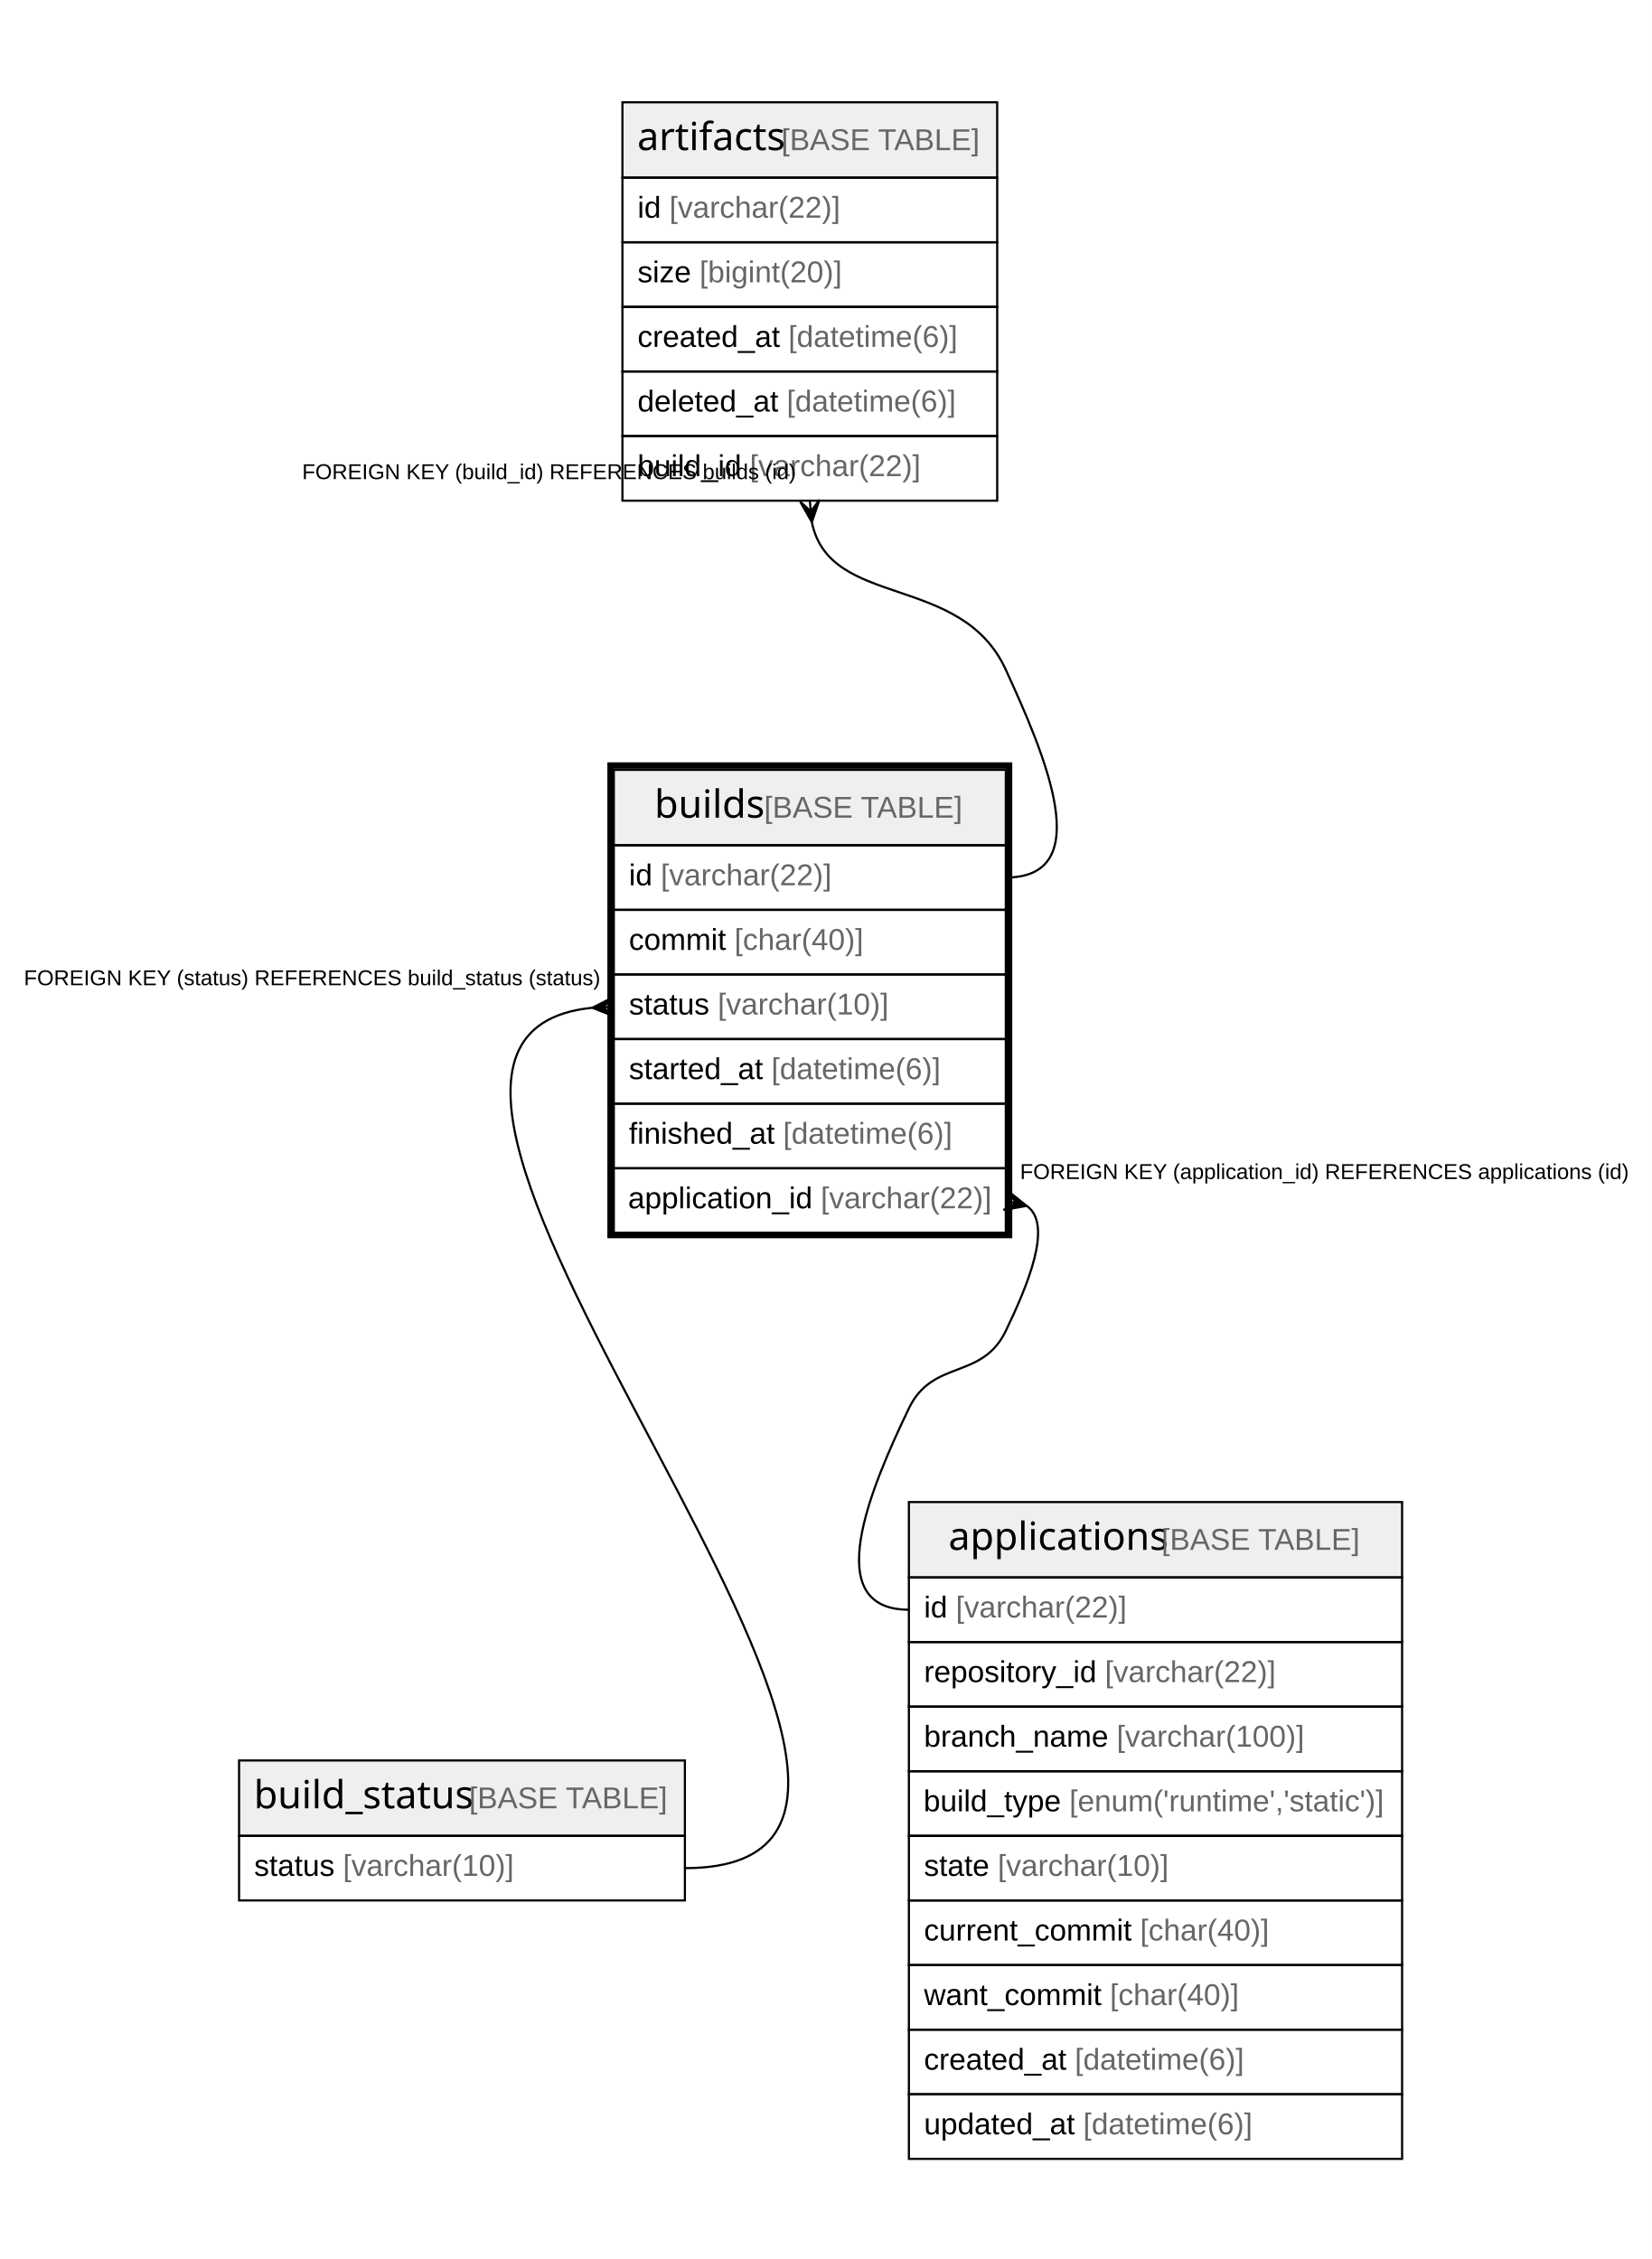
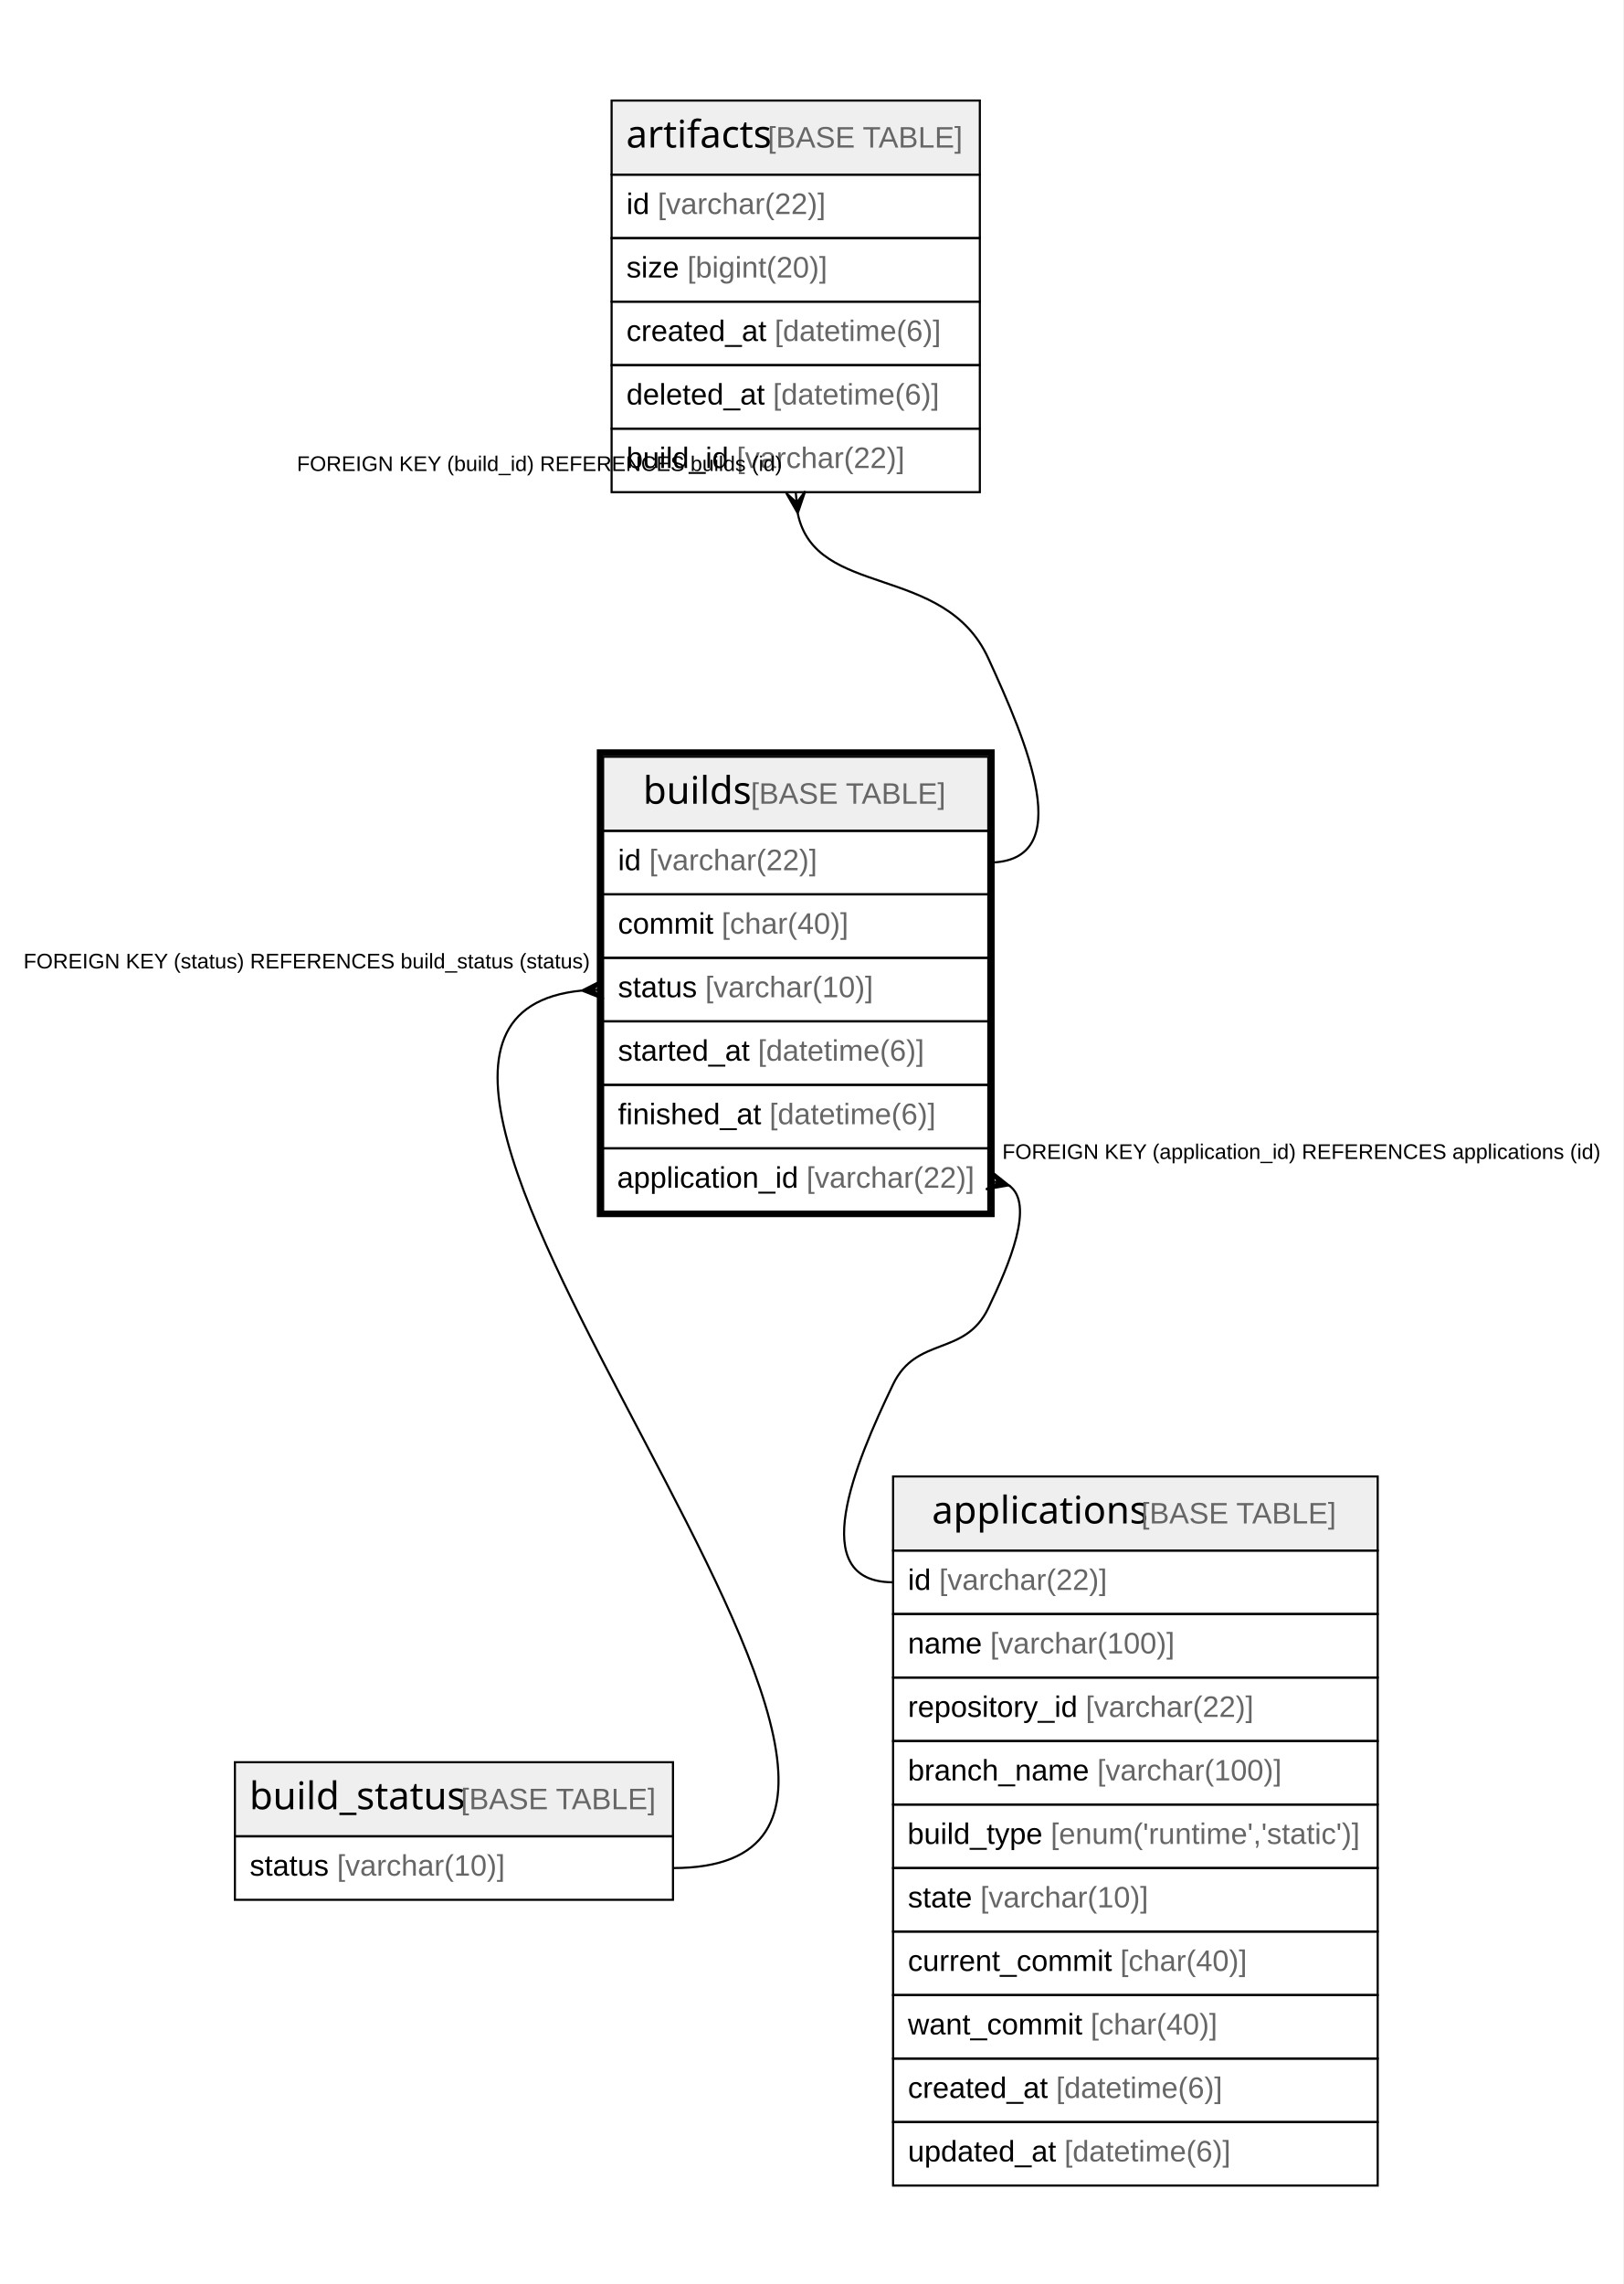
- <svg xmlns="http://www.w3.org/2000/svg" width="767pt" height="1049pt" viewBox="0.00 0.00 767.00 1049.00">
-   <g id="graph0" class="graph" transform="scale(1 1) rotate(0) translate(4 1045)">
-     <polygon fill="#ffffff" stroke="transparent" points="-4,4 -4,-1045 763,-1045 763,4 -4,4" />
+ <svg xmlns="http://www.w3.org/2000/svg" width="767pt" height="1079pt" viewBox="0.00 0.00 767.00 1079.00">
+   <g id="graph0" class="graph" transform="scale(1 1) rotate(0) translate(4 1075)">
+     <polygon fill="#ffffff" stroke="transparent" points="-4,4 -4,-1075 763,-1075 763,4 -4,4" />
    <g id="node1" class="node">
-       <polygon fill="#efefef" stroke="transparent" points="281,-652.5 281,-687.5 463,-687.5 463,-652.5 281,-652.5" />
-       <polygon fill="none" stroke="#000000" points="281,-652.5 281,-687.5 463,-687.5 463,-652.5 281,-652.5" />
-       <text text-anchor="start" x="299.87" y="-665.3" font-family="Arial Bold" font-size="18.00" fill="#000000">builds</text>
-       <text text-anchor="start" x="346.877" y="-665.3" font-family="Arial" font-size="14.00" fill="#000000"> </text>
-       <text text-anchor="start" x="350.767" y="-665.3" font-family="Arial" font-size="14.00" fill="#666666">[BASE TABLE]</text>
+       <polygon fill="#efefef" stroke="transparent" points="281,-682.5 281,-717.5 463,-717.5 463,-682.5 281,-682.5" />
+       <polygon fill="none" stroke="#000000" points="281,-682.5 281,-717.5 463,-717.5 463,-682.5 281,-682.5" />
+       <text text-anchor="start" x="299.87" y="-695.3" font-family="Arial Bold" font-size="18.00" fill="#000000">builds</text>
+       <text text-anchor="start" x="346.877" y="-695.3" font-family="Arial" font-size="14.00" fill="#000000"> </text>
+       <text text-anchor="start" x="350.767" y="-695.3" font-family="Arial" font-size="14.00" fill="#666666">[BASE TABLE]</text>
+       <polygon fill="none" stroke="#000000" points="281,-652.5 281,-682.5 463,-682.5 463,-652.5 281,-652.5" />
+       <text text-anchor="start" x="288" y="-663.9" font-family="Arial" font-size="14.00" fill="#000000">id </text>
+       <text text-anchor="start" x="302.78" y="-663.9" font-family="Arial" font-size="14.00" fill="#666666">[varchar(22)]</text>
      <polygon fill="none" stroke="#000000" points="281,-622.5 281,-652.5 463,-652.5 463,-622.5 281,-622.5" />
-       <text text-anchor="start" x="288" y="-633.9" font-family="Arial" font-size="14.00" fill="#000000">id </text>
-       <text text-anchor="start" x="302.78" y="-633.9" font-family="Arial" font-size="14.00" fill="#666666">[varchar(22)]</text>
+       <text text-anchor="start" x="288" y="-633.9" font-family="Arial" font-size="14.00" fill="#000000">commit </text>
+       <text text-anchor="start" x="336.992" y="-633.9" font-family="Arial" font-size="14.00" fill="#666666">[char(40)]</text>
      <polygon fill="none" stroke="#000000" points="281,-592.5 281,-622.5 463,-622.5 463,-592.5 281,-592.5" />
-       <text text-anchor="start" x="288" y="-603.9" font-family="Arial" font-size="14.00" fill="#000000">commit </text>
-       <text text-anchor="start" x="336.992" y="-603.9" font-family="Arial" font-size="14.00" fill="#666666">[char(40)]</text>
+       <text text-anchor="start" x="288" y="-603.9" font-family="Arial" font-size="14.00" fill="#000000">status </text>
+       <text text-anchor="start" x="329.237" y="-603.9" font-family="Arial" font-size="14.00" fill="#666666">[varchar(10)]</text>
      <polygon fill="none" stroke="#000000" points="281,-562.5 281,-592.5 463,-592.5 463,-562.5 281,-562.5" />
-       <text text-anchor="start" x="288" y="-573.9" font-family="Arial" font-size="14.00" fill="#000000">status </text>
-       <text text-anchor="start" x="329.237" y="-573.9" font-family="Arial" font-size="14.00" fill="#666666">[varchar(10)]</text>
+       <text text-anchor="start" x="288" y="-573.9" font-family="Arial" font-size="14.00" fill="#000000">started_at </text>
+       <text text-anchor="start" x="354.136" y="-573.9" font-family="Arial" font-size="14.00" fill="#666666">[datetime(6)]</text>
      <polygon fill="none" stroke="#000000" points="281,-532.5 281,-562.5 463,-562.5 463,-532.5 281,-532.5" />
-       <text text-anchor="start" x="288" y="-543.9" font-family="Arial" font-size="14.00" fill="#000000">started_at </text>
-       <text text-anchor="start" x="354.136" y="-543.9" font-family="Arial" font-size="14.00" fill="#666666">[datetime(6)]</text>
+       <text text-anchor="start" x="288" y="-543.9" font-family="Arial" font-size="14.00" fill="#000000">finished_at </text>
+       <text text-anchor="start" x="359.581" y="-543.9" font-family="Arial" font-size="14.00" fill="#666666">[datetime(6)]</text>
      <polygon fill="none" stroke="#000000" points="281,-502.5 281,-532.5 463,-532.5 463,-502.5 281,-502.5" />
-       <text text-anchor="start" x="288" y="-513.9" font-family="Arial" font-size="14.00" fill="#000000">finished_at </text>
-       <text text-anchor="start" x="359.581" y="-513.9" font-family="Arial" font-size="14.00" fill="#666666">[datetime(6)]</text>
-       <polygon fill="none" stroke="#000000" points="281,-472.5 281,-502.5 463,-502.5 463,-472.5 281,-472.5" />
-       <text text-anchor="start" x="287.598" y="-483.9" font-family="Arial" font-size="14.00" fill="#000000">application_id </text>
-       <text text-anchor="start" x="377.066" y="-483.9" font-family="Arial" font-size="14.00" fill="#666666">[varchar(22)]</text>
-       <polygon fill="none" stroke="#000000" stroke-width="3" points="279.5,-471.5 279.5,-689.5 464.5,-689.5 464.5,-471.5 279.5,-471.5" />
+       <text text-anchor="start" x="287.598" y="-513.9" font-family="Arial" font-size="14.00" fill="#000000">application_id </text>
+       <text text-anchor="start" x="377.066" y="-513.9" font-family="Arial" font-size="14.00" fill="#666666">[varchar(22)]</text>
+       <polygon fill="none" stroke="#000000" stroke-width="3" points="279.5,-501.5 279.5,-719.5 464.5,-719.5 464.5,-501.5 279.5,-501.5" />
    </g>
    <g id="node3" class="node">
-       <polygon fill="#efefef" stroke="transparent" points="107,-192.5 107,-227.5 314,-227.5 314,-192.5 107,-192.5" />
-       <polygon fill="none" stroke="#000000" points="107,-192.5 107,-227.5 314,-227.5 314,-192.5 107,-192.5" />
-       <text text-anchor="start" x="113.858" y="-205.3" font-family="Arial Bold" font-size="18.00" fill="#000000">build_status</text>
-       <text text-anchor="start" x="209.888" y="-205.3" font-family="Arial" font-size="14.00" fill="#000000"> </text>
-       <text text-anchor="start" x="213.779" y="-205.3" font-family="Arial" font-size="14.00" fill="#666666">[BASE TABLE]</text>
-       <polygon fill="none" stroke="#000000" points="107,-162.5 107,-192.5 314,-192.5 314,-162.5 107,-162.5" />
-       <text text-anchor="start" x="114" y="-173.9" font-family="Arial" font-size="14.00" fill="#000000">status </text>
-       <text text-anchor="start" x="155.237" y="-173.9" font-family="Arial" font-size="14.00" fill="#666666">[varchar(10)]</text>
+       <polygon fill="#efefef" stroke="transparent" points="107,-207.5 107,-242.5 314,-242.5 314,-207.5 107,-207.5" />
+       <polygon fill="none" stroke="#000000" points="107,-207.5 107,-242.5 314,-242.5 314,-207.5 107,-207.5" />
+       <text text-anchor="start" x="113.858" y="-220.3" font-family="Arial Bold" font-size="18.00" fill="#000000">build_status</text>
+       <text text-anchor="start" x="209.888" y="-220.3" font-family="Arial" font-size="14.00" fill="#000000"> </text>
+       <text text-anchor="start" x="213.779" y="-220.3" font-family="Arial" font-size="14.00" fill="#666666">[BASE TABLE]</text>
+       <polygon fill="none" stroke="#000000" points="107,-177.5 107,-207.5 314,-207.5 314,-177.5 107,-177.5" />
+       <text text-anchor="start" x="114" y="-188.9" font-family="Arial" font-size="14.00" fill="#000000">status </text>
+       <text text-anchor="start" x="155.237" y="-188.9" font-family="Arial" font-size="14.00" fill="#666666">[varchar(10)]</text>
    </g>
    <g id="edge2" class="edge">
-       <path fill="none" stroke="#000000" d="M270.732,-577.002C118.366,-561.262 488.724,-177.5 314,-177.5" />
-       <polygon fill="#000000" stroke="#000000" points="271.012,-577.016 280.782,-581.995 276.006,-577.258 281,-577.5 281,-577.5 281,-577.5 276.006,-577.258 281.218,-573.005 271.012,-577.016 271.012,-577.016" />
-       <text text-anchor="start" x="7.098" y="-587.5" font-family="Arial" font-size="10.00" fill="#000000">FOREIGN KEY (status) REFERENCES build_status (status)</text>
+       <path fill="none" stroke="#000000" d="M270.823,-607.031C111.493,-591.447 495.413,-192.5 314,-192.5" />
+       <polygon fill="#000000" stroke="#000000" points="271.011,-607.04 280.793,-611.995 276.005,-607.27 281,-607.5 281,-607.5 281,-607.5 276.005,-607.27 281.207,-603.005 271.011,-607.04 271.011,-607.04" />
+       <text text-anchor="start" x="7.098" y="-617.5" font-family="Arial" font-size="10.00" fill="#000000">FOREIGN KEY (status) REFERENCES build_status (status)</text>
    </g>
    <g id="node4" class="node">
-       <polygon fill="#efefef" stroke="transparent" points="418,-312.5 418,-347.5 647,-347.5 647,-312.5 418,-312.5" />
-       <polygon fill="none" stroke="#000000" points="418,-312.5 418,-347.5 647,-347.5 647,-312.5 418,-312.5" />
-       <text text-anchor="start" x="436.362" y="-325.3" font-family="Arial Bold" font-size="18.00" fill="#000000">applications</text>
-       <text text-anchor="start" x="531.384" y="-325.3" font-family="Arial" font-size="14.00" fill="#000000"> </text>
-       <text text-anchor="start" x="535.275" y="-325.3" font-family="Arial" font-size="14.00" fill="#666666">[BASE TABLE]</text>
+       <polygon fill="#efefef" stroke="transparent" points="418,-342.5 418,-377.5 647,-377.5 647,-342.5 418,-342.5" />
+       <polygon fill="none" stroke="#000000" points="418,-342.5 418,-377.5 647,-377.5 647,-342.5 418,-342.5" />
+       <text text-anchor="start" x="436.362" y="-355.3" font-family="Arial Bold" font-size="18.00" fill="#000000">applications</text>
+       <text text-anchor="start" x="531.384" y="-355.3" font-family="Arial" font-size="14.00" fill="#000000"> </text>
+       <text text-anchor="start" x="535.275" y="-355.3" font-family="Arial" font-size="14.00" fill="#666666">[BASE TABLE]</text>
+       <polygon fill="none" stroke="#000000" points="418,-312.5 418,-342.5 647,-342.5 647,-312.5 418,-312.5" />
+       <text text-anchor="start" x="425" y="-323.9" font-family="Arial" font-size="14.00" fill="#000000">id </text>
+       <text text-anchor="start" x="439.78" y="-323.9" font-family="Arial" font-size="14.00" fill="#666666">[varchar(22)]</text>
      <polygon fill="none" stroke="#000000" points="418,-282.5 418,-312.5 647,-312.5 647,-282.5 418,-282.5" />
-       <text text-anchor="start" x="425" y="-293.9" font-family="Arial" font-size="14.00" fill="#000000">id </text>
-       <text text-anchor="start" x="439.78" y="-293.9" font-family="Arial" font-size="14.00" fill="#666666">[varchar(22)]</text>
+       <text text-anchor="start" x="425" y="-293.9" font-family="Arial" font-size="14.00" fill="#000000">name </text>
+       <text text-anchor="start" x="463.899" y="-293.9" font-family="Arial" font-size="14.00" fill="#666666">[varchar(100)]</text>
      <polygon fill="none" stroke="#000000" points="418,-252.5 418,-282.5 647,-282.5 647,-252.5 418,-252.5" />
      <text text-anchor="start" x="425" y="-263.9" font-family="Arial" font-size="14.00" fill="#000000">repository_id </text>
      <text text-anchor="start" x="509.011" y="-263.9" font-family="Arial" font-size="14.00" fill="#666666">[varchar(22)]</text>
      <polygon fill="none" stroke="#000000" points="418,-222.5 418,-252.5 647,-252.5 647,-222.5 418,-222.5" />
      <text text-anchor="start" x="425" y="-233.9" font-family="Arial" font-size="14.00" fill="#000000">branch_name </text>
      <text text-anchor="start" x="514.473" y="-233.9" font-family="Arial" font-size="14.00" fill="#666666">[varchar(100)]</text>
      <polygon fill="none" stroke="#000000" points="418,-192.5 418,-222.5 647,-222.5 647,-192.5 418,-192.5" />
      <text text-anchor="start" x="424.801" y="-203.9" font-family="Arial" font-size="14.00" fill="#000000">build_type </text>
      <text text-anchor="start" x="492.491" y="-203.9" font-family="Arial" font-size="14.00" fill="#666666">[enum('runtime','static')]</text>
      <polygon fill="none" stroke="#000000" points="418,-162.5 418,-192.5 647,-192.5 647,-162.5 418,-162.5" />
      <text text-anchor="start" x="425" y="-173.9" font-family="Arial" font-size="14.00" fill="#000000">state </text>
      <text text-anchor="start" x="459.237" y="-173.9" font-family="Arial" font-size="14.00" fill="#666666">[varchar(10)]</text>
      <polygon fill="none" stroke="#000000" points="418,-132.5 418,-162.5 647,-162.5 647,-132.5 418,-132.5" />
      <text text-anchor="start" x="425" y="-143.9" font-family="Arial" font-size="14.00" fill="#000000">current_commit </text>
      <text text-anchor="start" x="525.334" y="-143.9" font-family="Arial" font-size="14.00" fill="#666666">[char(40)]</text>
      <polygon fill="none" stroke="#000000" points="418,-102.5 418,-132.5 647,-132.5 647,-102.5 418,-102.5" />
      <text text-anchor="start" x="425" y="-113.9" font-family="Arial" font-size="14.00" fill="#000000">want_commit </text>
      <text text-anchor="start" x="511.337" y="-113.9" font-family="Arial" font-size="14.00" fill="#666666">[char(40)]</text>
      <polygon fill="none" stroke="#000000" points="418,-72.5 418,-102.5 647,-102.5 647,-72.5 418,-72.5" />
      <text text-anchor="start" x="425" y="-83.9" font-family="Arial" font-size="14.00" fill="#000000">created_at </text>
      <text text-anchor="start" x="495.028" y="-83.9" font-family="Arial" font-size="14.00" fill="#666666">[datetime(6)]</text>
      <polygon fill="none" stroke="#000000" points="418,-42.5 418,-72.5 647,-72.5 647,-42.5 418,-42.5" />
      <text text-anchor="start" x="425" y="-53.9" font-family="Arial" font-size="14.00" fill="#000000">updated_at </text>
      <text text-anchor="start" x="498.933" y="-53.9" font-family="Arial" font-size="14.00" fill="#666666">[datetime(6)]</text>
    </g>
    <g id="edge3" class="edge">
-       <path fill="none" stroke="#000000" d="M472.693,-485.028C485.214,-476.461 472.828,-447.448 463,-427 451.905,-403.915 429.095,-414.085 418,-391 399.999,-353.546 376.444,-297.5 418,-297.5" />
-       <polygon fill="#000000" stroke="#000000" points="472.69,-485.029 461.888,-483.14 467.845,-486.264 463,-487.5 463,-487.5 463,-487.5 467.845,-486.264 464.112,-491.86 472.69,-485.029 472.69,-485.029" />
-       <text text-anchor="start" x="469.602" y="-497.5" font-family="Arial" font-size="10.00" fill="#000000">FOREIGN KEY (application_id) REFERENCES applications (id)</text>
+       <path fill="none" stroke="#000000" d="M472.693,-515.028C485.214,-506.461 472.828,-477.448 463,-457 451.905,-433.915 429.095,-444.085 418,-421 399.999,-383.546 376.444,-327.5 418,-327.5" />
+       <polygon fill="#000000" stroke="#000000" points="472.69,-515.029 461.888,-513.14 467.845,-516.264 463,-517.5 463,-517.5 463,-517.5 467.845,-516.264 464.112,-521.86 472.69,-515.029 472.69,-515.029" />
+       <text text-anchor="start" x="469.602" y="-527.5" font-family="Arial" font-size="10.00" fill="#000000">FOREIGN KEY (application_id) REFERENCES applications (id)</text>
    </g>
    <g id="node2" class="node">
-       <polygon fill="#efefef" stroke="transparent" points="285,-962.5 285,-997.5 459,-997.5 459,-962.5 285,-962.5" />
-       <polygon fill="none" stroke="#000000" points="285,-962.5 285,-997.5 459,-997.5 459,-962.5 285,-962.5" />
-       <text text-anchor="start" x="291.87" y="-975.3" font-family="Arial Bold" font-size="18.00" fill="#000000">artifacts</text>
-       <text text-anchor="start" x="354.876" y="-975.3" font-family="Arial" font-size="14.00" fill="#000000"> </text>
-       <text text-anchor="start" x="358.766" y="-975.3" font-family="Arial" font-size="14.00" fill="#666666">[BASE TABLE]</text>
+       <polygon fill="#efefef" stroke="transparent" points="285,-992.5 285,-1027.5 459,-1027.5 459,-992.5 285,-992.5" />
+       <polygon fill="none" stroke="#000000" points="285,-992.5 285,-1027.5 459,-1027.5 459,-992.5 285,-992.5" />
+       <text text-anchor="start" x="291.87" y="-1005.3" font-family="Arial Bold" font-size="18.00" fill="#000000">artifacts</text>
+       <text text-anchor="start" x="354.876" y="-1005.3" font-family="Arial" font-size="14.00" fill="#000000"> </text>
+       <text text-anchor="start" x="358.766" y="-1005.3" font-family="Arial" font-size="14.00" fill="#666666">[BASE TABLE]</text>
+       <polygon fill="none" stroke="#000000" points="285,-962.5 285,-992.5 459,-992.5 459,-962.5 285,-962.5" />
+       <text text-anchor="start" x="292" y="-973.9" font-family="Arial" font-size="14.00" fill="#000000">id </text>
+       <text text-anchor="start" x="306.78" y="-973.9" font-family="Arial" font-size="14.00" fill="#666666">[varchar(22)]</text>
      <polygon fill="none" stroke="#000000" points="285,-932.5 285,-962.5 459,-962.5 459,-932.5 285,-932.5" />
-       <text text-anchor="start" x="292" y="-943.9" font-family="Arial" font-size="14.00" fill="#000000">id </text>
-       <text text-anchor="start" x="306.78" y="-943.9" font-family="Arial" font-size="14.00" fill="#666666">[varchar(22)]</text>
+       <text text-anchor="start" x="292" y="-943.9" font-family="Arial" font-size="14.00" fill="#000000">size </text>
+       <text text-anchor="start" x="320.78" y="-943.9" font-family="Arial" font-size="14.00" fill="#666666">[bigint(20)]</text>
      <polygon fill="none" stroke="#000000" points="285,-902.5 285,-932.5 459,-932.5 459,-902.5 285,-902.5" />
-       <text text-anchor="start" x="292" y="-913.9" font-family="Arial" font-size="14.00" fill="#000000">size </text>
-       <text text-anchor="start" x="320.78" y="-913.9" font-family="Arial" font-size="14.00" fill="#666666">[bigint(20)]</text>
+       <text text-anchor="start" x="292" y="-913.9" font-family="Arial" font-size="14.00" fill="#000000">created_at </text>
+       <text text-anchor="start" x="362.028" y="-913.9" font-family="Arial" font-size="14.00" fill="#666666">[datetime(6)]</text>
      <polygon fill="none" stroke="#000000" points="285,-872.5 285,-902.5 459,-902.5 459,-872.5 285,-872.5" />
-       <text text-anchor="start" x="292" y="-883.9" font-family="Arial" font-size="14.00" fill="#000000">created_at </text>
-       <text text-anchor="start" x="362.028" y="-883.9" font-family="Arial" font-size="14.00" fill="#666666">[datetime(6)]</text>
+       <text text-anchor="start" x="292" y="-883.9" font-family="Arial" font-size="14.00" fill="#000000">deleted_at </text>
+       <text text-anchor="start" x="361.257" y="-883.9" font-family="Arial" font-size="14.00" fill="#666666">[datetime(6)]</text>
      <polygon fill="none" stroke="#000000" points="285,-842.5 285,-872.5 459,-872.5 459,-842.5 285,-842.5" />
-       <text text-anchor="start" x="292" y="-853.9" font-family="Arial" font-size="14.00" fill="#000000">deleted_at </text>
-       <text text-anchor="start" x="361.257" y="-853.9" font-family="Arial" font-size="14.00" fill="#666666">[datetime(6)]</text>
-       <polygon fill="none" stroke="#000000" points="285,-812.5 285,-842.5 459,-842.5 459,-812.5 285,-812.5" />
-       <text text-anchor="start" x="292" y="-823.9" font-family="Arial" font-size="14.00" fill="#000000">build_id </text>
-       <text text-anchor="start" x="344.123" y="-823.9" font-family="Arial" font-size="14.00" fill="#666666">[varchar(22)]</text>
+       <text text-anchor="start" x="292" y="-853.9" font-family="Arial" font-size="14.00" fill="#000000">build_id </text>
+       <text text-anchor="start" x="344.123" y="-853.9" font-family="Arial" font-size="14.00" fill="#666666">[varchar(22)]</text>
    </g>
    <g id="edge1" class="edge">
-       <path fill="none" stroke="#000000" d="M372.98,-802.322C381.439,-762.032 442.322,-779.147 463,-734 480.86,-695.007 505.889,-637.5 463,-637.5" />
-       <polygon fill="#000000" stroke="#000000" points="372.958,-802.546 367.521,-812.069 372.479,-807.523 372,-812.5 372,-812.5 372,-812.5 372.479,-807.523 376.479,-812.931 372.958,-802.546 372.958,-802.546" />
-       <text text-anchor="start" x="136.277" y="-822.5" font-family="Arial" font-size="10.00" fill="#000000">FOREIGN KEY (build_id) REFERENCES builds (id)</text>
+       <path fill="none" stroke="#000000" d="M372.98,-832.322C381.439,-792.032 442.322,-809.147 463,-764 480.86,-725.007 505.889,-667.5 463,-667.5" />
+       <polygon fill="#000000" stroke="#000000" points="372.958,-832.546 367.521,-842.069 372.479,-837.523 372,-842.5 372,-842.5 372,-842.5 372.479,-837.523 376.479,-842.931 372.958,-832.546 372.958,-832.546" />
+       <text text-anchor="start" x="136.277" y="-852.5" font-family="Arial" font-size="10.00" fill="#000000">FOREIGN KEY (build_id) REFERENCES builds (id)</text>
    </g>
  </g>
</svg>
